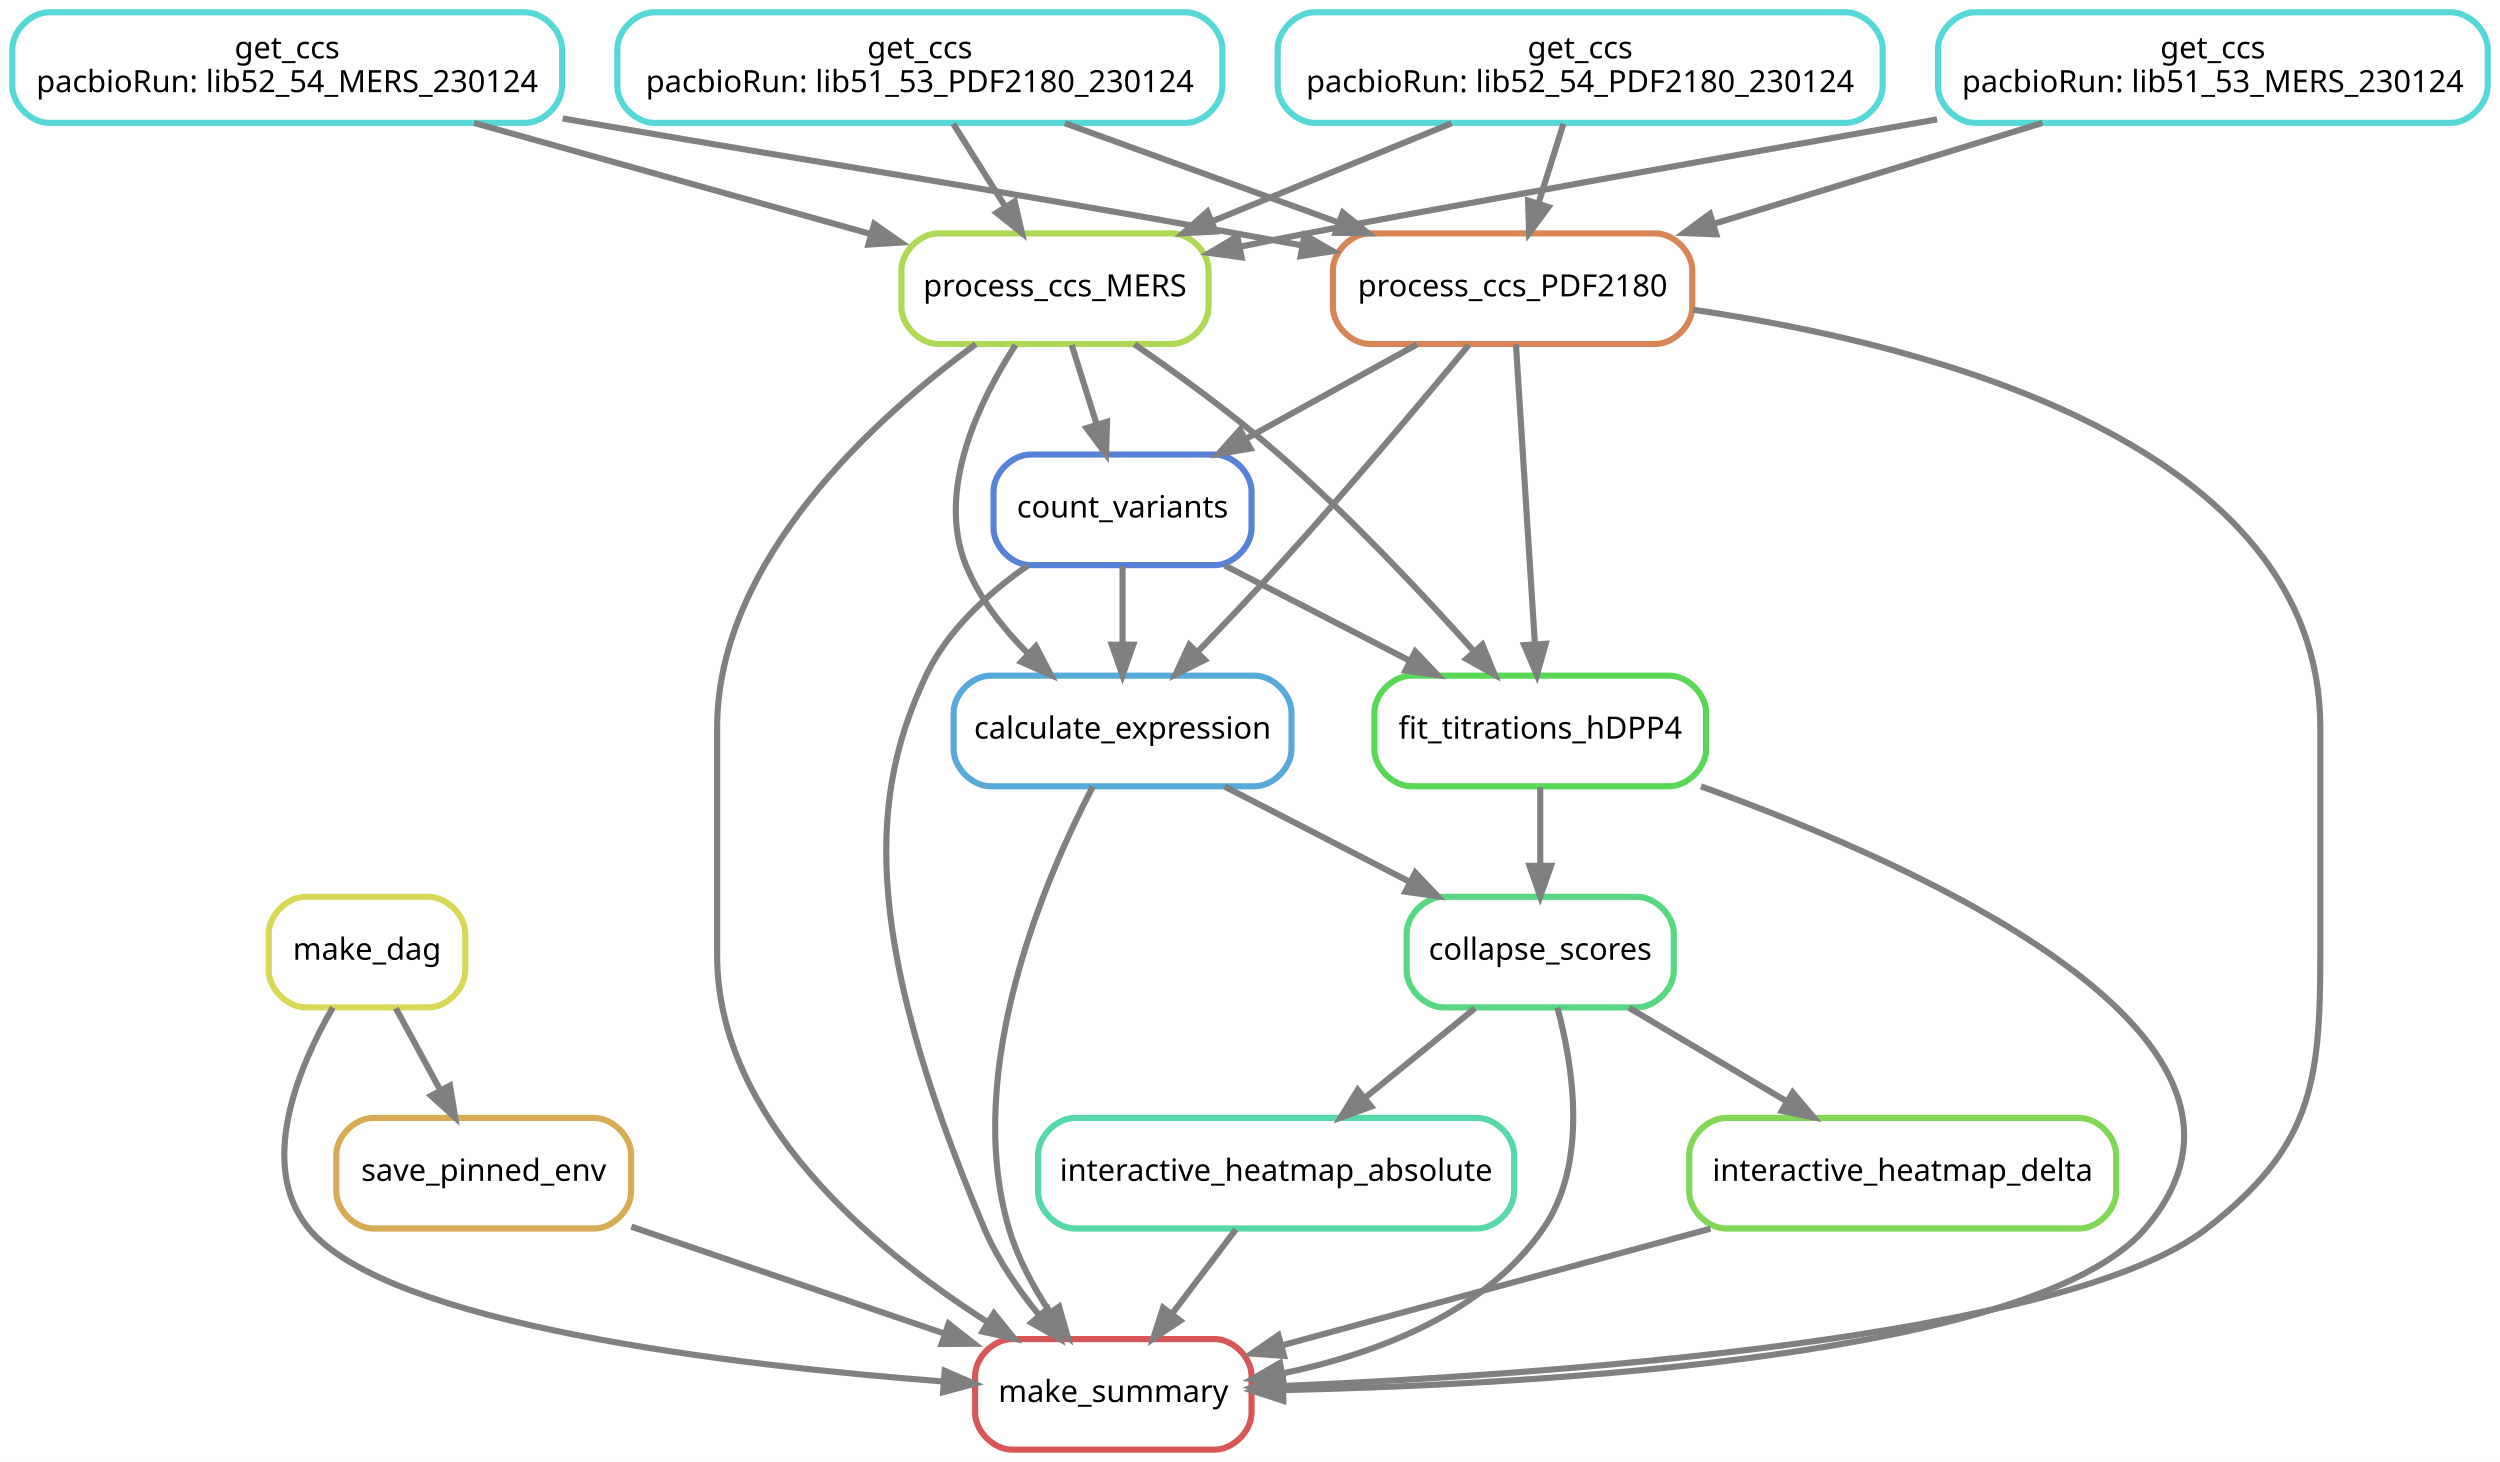
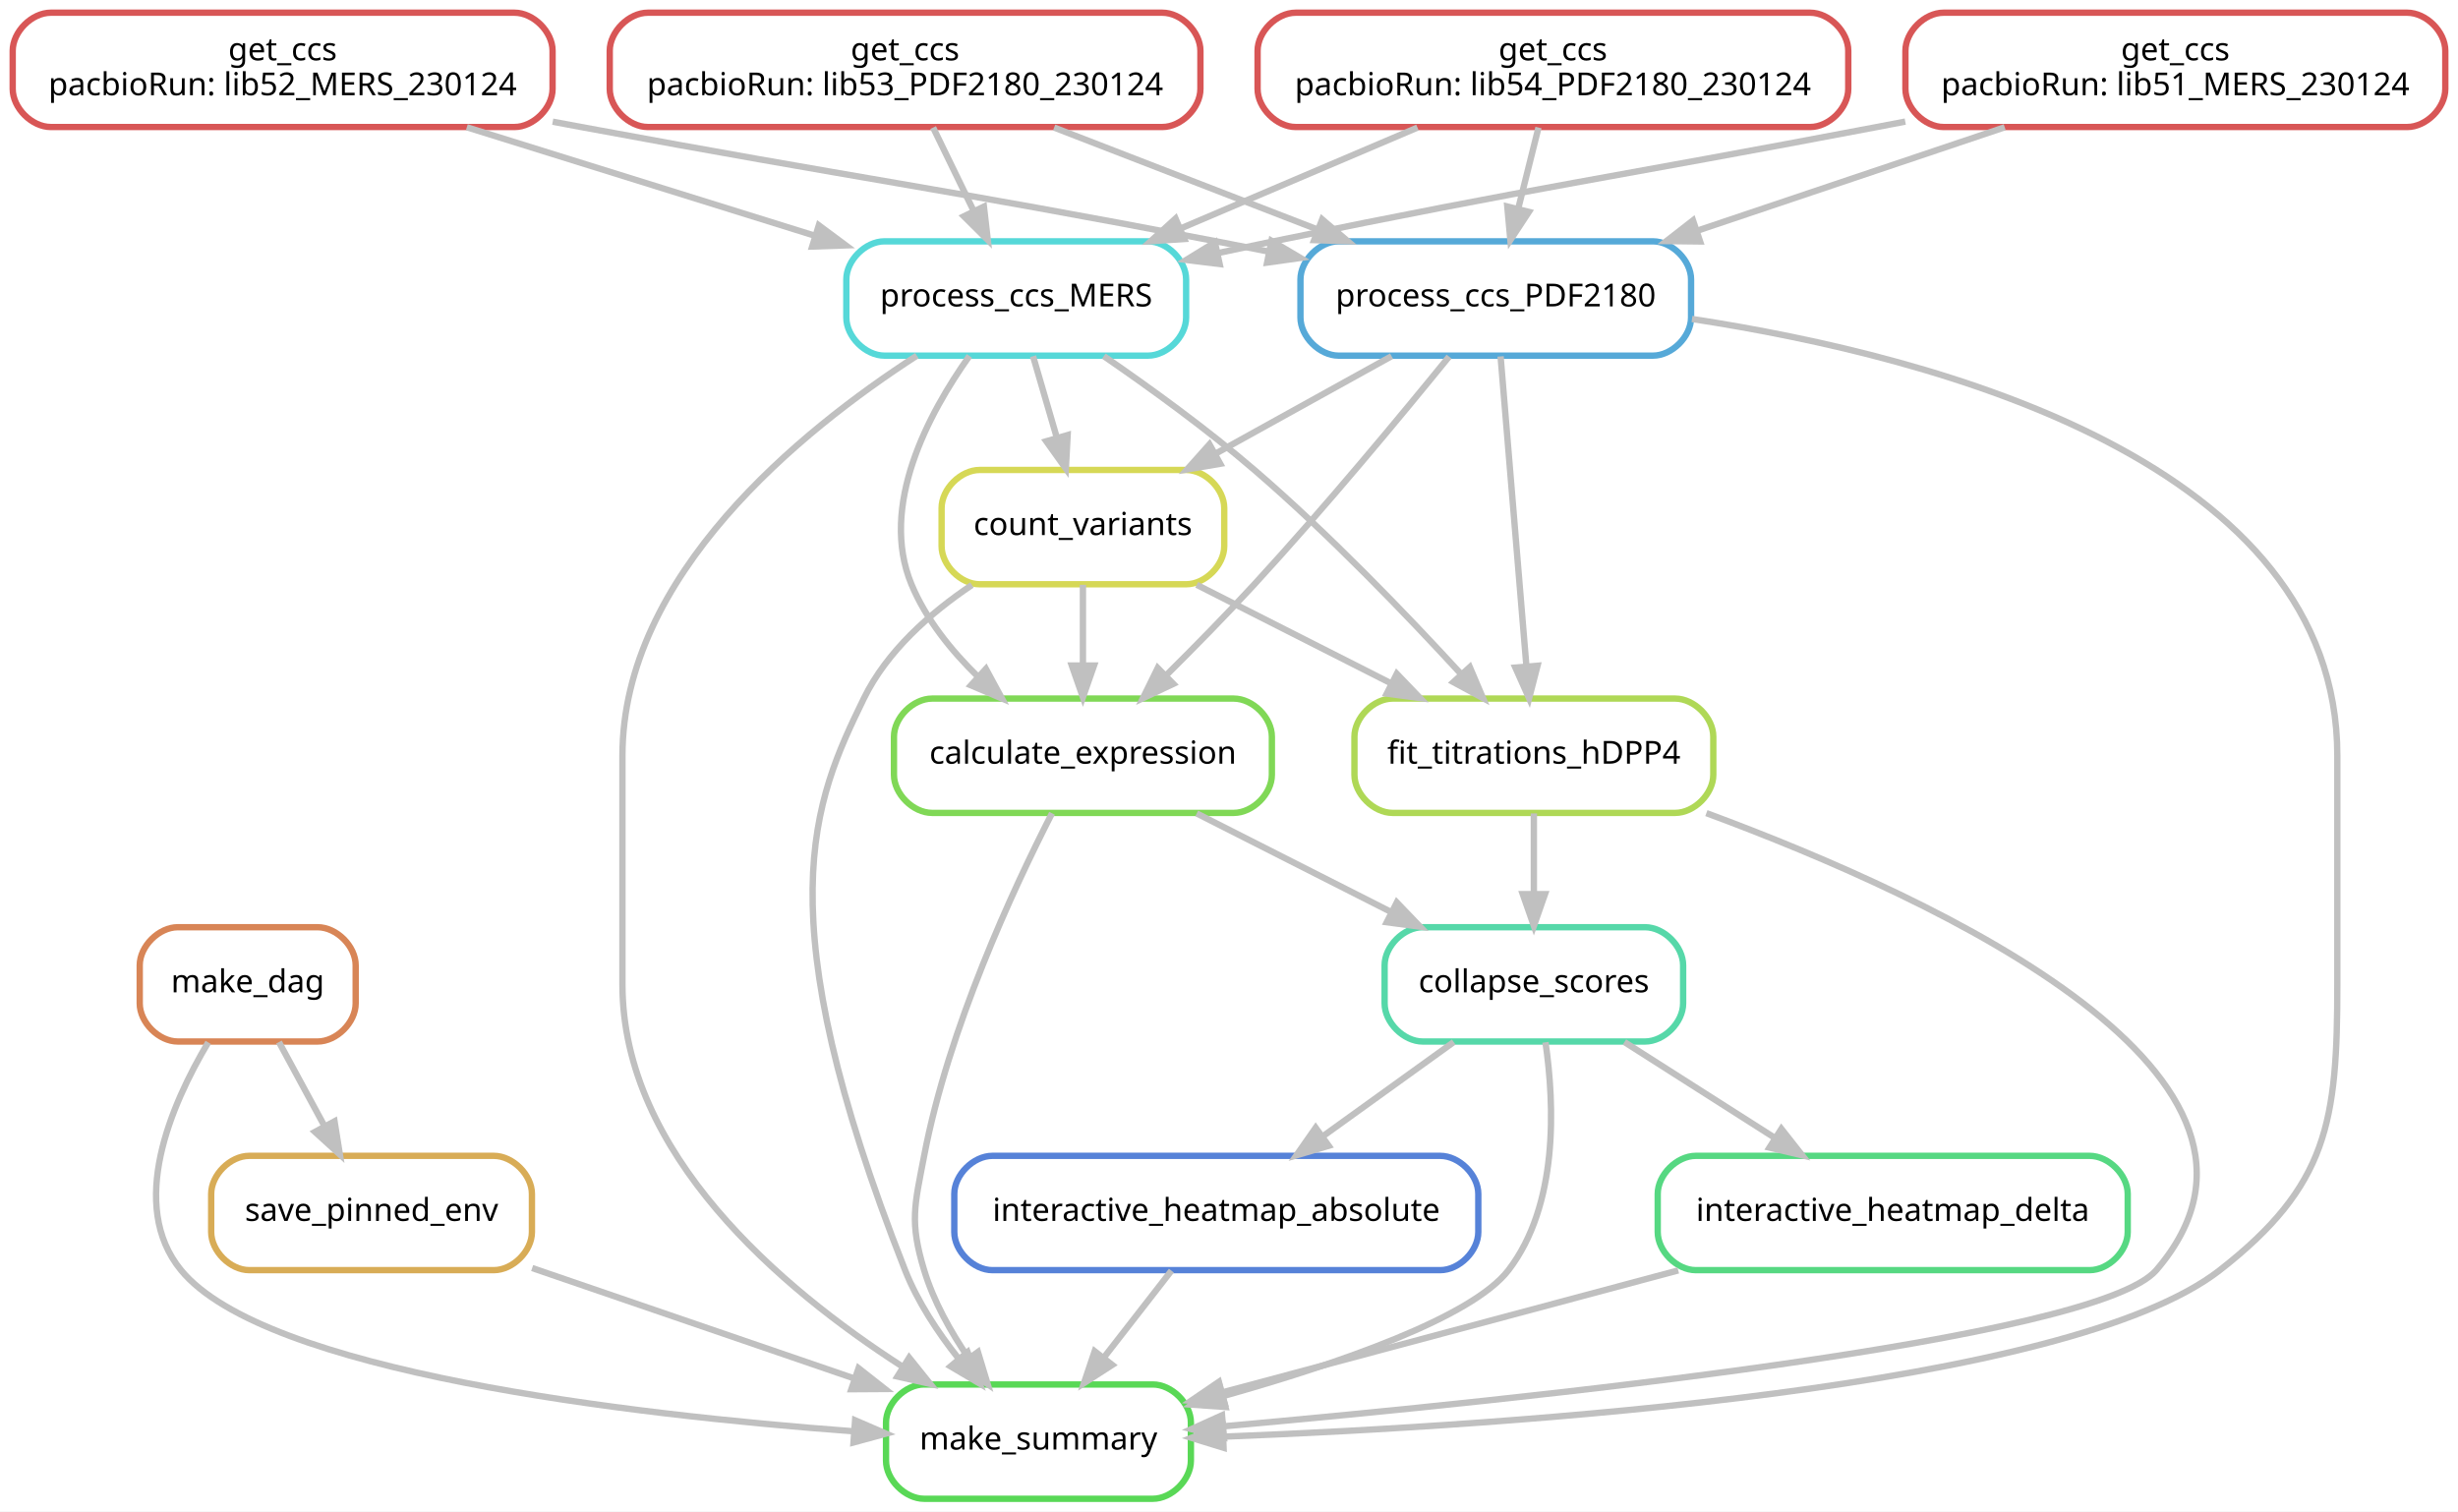
- <svg xmlns="http://www.w3.org/2000/svg" width="814pt" height="476pt" viewBox="0.00 0.00 814.00 476.00">
+ <svg xmlns="http://www.w3.org/2000/svg" width="774pt" height="476pt" viewBox="0.00 0.00 774.00 476.00">
  <g id="graph0" class="graph" transform="scale(1 1) rotate(0) translate(4 472)">
-     <polygon fill="white" stroke="transparent" points="-4,4 -4,-472 810,-472 810,4 -4,4" />
+     <polygon fill="#ffffff" stroke="transparent" points="-4,4 -4,-472 770,-472 770,4 -4,4" />
    <g id="node1" class="node">
-       <path fill="none" stroke="#d85656" stroke-width="2" d="M391.5,-36C391.5,-36 325.5,-36 325.5,-36 319.5,-36 313.5,-30 313.5,-24 313.5,-24 313.5,-12 313.5,-12 313.5,-6 319.5,0 325.5,0 325.5,0 391.5,0 391.5,0 397.5,0 403.5,-6 403.5,-12 403.5,-12 403.5,-24 403.5,-24 403.5,-30 397.5,-36 391.5,-36" />
-       <text text-anchor="middle" x="358.5" y="-15.5" font-family="sans" font-size="10.00">make_summary</text>
+       <path fill="none" stroke="#59d856" stroke-width="2" d="M359,-36C359,-36 287,-36 287,-36 281,-36 275,-30 275,-24 275,-24 275,-12 275,-12 275,-6 281,0 287,0 287,0 359,0 359,0 365,0 371,-6 371,-12 371,-12 371,-24 371,-24 371,-30 365,-36 359,-36" />
+       <text text-anchor="middle" x="323" y="-15.5" font-family="sans" font-size="10.00" fill="#000000">make_summary</text>
    </g>
    <g id="node2" class="node">
-       <path fill="none" stroke="#d6d856" stroke-width="2" d="M135.5,-180C135.5,-180 95.5,-180 95.5,-180 89.5,-180 83.5,-174 83.5,-168 83.5,-168 83.5,-156 83.5,-156 83.5,-150 89.5,-144 95.5,-144 95.5,-144 135.5,-144 135.5,-144 141.5,-144 147.5,-150 147.5,-156 147.5,-156 147.5,-168 147.5,-168 147.5,-174 141.5,-180 135.5,-180" />
-       <text text-anchor="middle" x="115.5" y="-159.5" font-family="sans" font-size="10.00">make_dag</text>
+       <path fill="none" stroke="#d88556" stroke-width="2" d="M96,-180C96,-180 52,-180 52,-180 46,-180 40,-174 40,-168 40,-168 40,-156 40,-156 40,-150 46,-144 52,-144 52,-144 96,-144 96,-144 102,-144 108,-150 108,-156 108,-156 108,-168 108,-168 108,-174 102,-180 96,-180" />
+       <text text-anchor="middle" x="74" y="-159.5" font-family="sans" font-size="10.00" fill="#000000">make_dag</text>
    </g>
    <g id="edge1" class="edge">
-       <path fill="none" stroke="grey" stroke-width="2" d="M104.35,-143.96C93.13,-124.45 79.69,-92.55 96.5,-72 122.07,-40.74 234,-27.49 303.02,-22.2" />
-       <polygon fill="grey" stroke="grey" stroke-width="2" points="303.58,-25.67 313.3,-21.45 303.07,-18.69 303.58,-25.67" />
+       <path fill="none" stroke="#c0c0c0" stroke-width="2" d="M61.563,-143.729C49.791,-123.943 36.216,-92.473 53,-72 79.25,-39.98 193.607,-26.568 264.81,-21.243" />
+       <polygon fill="#c0c0c0" stroke="#c0c0c0" stroke-width="2" points="265.262,-24.72 274.987,-20.515 264.762,-17.737 265.262,-24.72" />
    </g>
    <g id="node3" class="node">
-       <path fill="none" stroke="#d8ac56" stroke-width="2" d="M189.5,-108C189.5,-108 117.5,-108 117.5,-108 111.5,-108 105.5,-102 105.5,-96 105.5,-96 105.5,-84 105.5,-84 105.5,-78 111.5,-72 117.5,-72 117.5,-72 189.5,-72 189.5,-72 195.5,-72 201.5,-78 201.5,-84 201.5,-84 201.5,-96 201.5,-96 201.5,-102 195.5,-108 189.5,-108" />
-       <text text-anchor="middle" x="153.5" y="-87.5" font-family="sans" font-size="10.00">save_pinned_env</text>
+       <path fill="none" stroke="#d8ac56" stroke-width="2" d="M151.5,-108C151.5,-108 74.5,-108 74.5,-108 68.5,-108 62.5,-102 62.5,-96 62.5,-96 62.5,-84 62.5,-84 62.5,-78 68.5,-72 74.5,-72 74.5,-72 151.5,-72 151.5,-72 157.5,-72 163.5,-78 163.5,-84 163.5,-84 163.5,-96 163.5,-96 163.5,-102 157.5,-108 151.5,-108" />
+       <text text-anchor="middle" x="113" y="-87.5" font-family="sans" font-size="10.00" fill="#000000">save_pinned_env</text>
    </g>
    <g id="edge11" class="edge">
-       <path fill="none" stroke="grey" stroke-width="2" d="M124.89,-143.7C129.26,-135.64 134.56,-125.89 139.4,-116.98" />
-       <polygon fill="grey" stroke="grey" stroke-width="2" points="142.52,-118.56 144.21,-108.1 136.37,-115.22 142.52,-118.56" />
+       <path fill="none" stroke="#c0c0c0" stroke-width="2" d="M83.841,-143.831C88.196,-135.792 93.41,-126.167 98.217,-117.292" />
+       <polygon fill="#c0c0c0" stroke="#c0c0c0" stroke-width="2" points="101.341,-118.873 103.026,-108.413 95.186,-115.539 101.341,-118.873" />
    </g>
    <g id="edge2" class="edge">
-       <path fill="none" stroke="grey" stroke-width="2" d="M201.56,-72.59C232.13,-62.15 271.79,-48.61 303.6,-37.75" />
-       <polygon fill="grey" stroke="grey" stroke-width="2" points="304.87,-41.01 313.2,-34.47 302.6,-34.39 304.87,-41.01" />
+       <path fill="none" stroke="#c0c0c0" stroke-width="2" d="M163.567,-72.663C194.144,-62.179 233.232,-48.778 265.052,-37.868" />
+       <polygon fill="#c0c0c0" stroke="#c0c0c0" stroke-width="2" points="266.352,-41.122 274.677,-34.568 264.082,-34.501 266.352,-41.122" />
    </g>
    <g id="node4" class="node">
-       <path fill="none" stroke="#afd856" stroke-width="2" d="M377.5,-396C377.5,-396 301.5,-396 301.5,-396 295.5,-396 289.5,-390 289.5,-384 289.5,-384 289.5,-372 289.5,-372 289.5,-366 295.5,-360 301.5,-360 301.5,-360 377.5,-360 377.5,-360 383.5,-360 389.5,-366 389.5,-372 389.5,-372 389.5,-384 389.5,-384 389.5,-390 383.5,-396 377.5,-396" />
-       <text text-anchor="middle" x="339.5" y="-375.5" font-family="sans" font-size="10.00">process_ccs_MERS</text>
+       <path fill="none" stroke="#56d8d8" stroke-width="2" d="M357.5,-396C357.5,-396 274.5,-396 274.5,-396 268.5,-396 262.5,-390 262.5,-384 262.5,-384 262.5,-372 262.5,-372 262.5,-366 268.5,-360 274.5,-360 274.5,-360 357.5,-360 357.5,-360 363.5,-360 369.5,-366 369.5,-372 369.5,-372 369.5,-384 369.5,-384 369.5,-390 363.5,-396 357.5,-396" />
+       <text text-anchor="middle" x="316" y="-375.5" font-family="sans" font-size="10.00" fill="#000000">process_ccs_MERS</text>
    </g>
    <g id="edge3" class="edge">
-       <path fill="none" stroke="grey" stroke-width="2" d="M313.71,-359.94C281.2,-336.16 229.5,-289.73 229.5,-235 229.5,-235 229.5,-235 229.5,-161 229.5,-107.81 279.7,-65.72 317.47,-41.58" />
-       <polygon fill="grey" stroke="grey" stroke-width="2" points="319.62,-44.37 326.28,-36.13 315.94,-38.42 319.62,-44.37" />
+       <path fill="none" stroke="#c0c0c0" stroke-width="2" d="M284.71,-359.991C247.976,-336.243 192,-290.745 192,-234 192,-234 192,-234 192,-162 192,-108.653 241.803,-66.346 279.994,-41.747" />
+       <polygon fill="#c0c0c0" stroke="#c0c0c0" stroke-width="2" points="282.292,-44.438 288.923,-36.175 278.587,-38.499 282.292,-44.438" />
    </g>
    <g id="node10" class="node">
-       <path fill="none" stroke="#5682d8" stroke-width="2" d="M391.5,-324C391.5,-324 331.5,-324 331.5,-324 325.5,-324 319.5,-318 319.5,-312 319.5,-312 319.5,-300 319.5,-300 319.5,-294 325.5,-288 331.5,-288 331.5,-288 391.5,-288 391.5,-288 397.5,-288 403.5,-294 403.5,-300 403.5,-300 403.5,-312 403.5,-312 403.5,-318 397.5,-324 391.5,-324" />
-       <text text-anchor="middle" x="361.5" y="-303.5" font-family="sans" font-size="10.00">count_variants</text>
+       <path fill="none" stroke="#d6d856" stroke-width="2" d="M369.5,-324C369.5,-324 304.5,-324 304.5,-324 298.5,-324 292.5,-318 292.5,-312 292.5,-312 292.5,-300 292.5,-300 292.5,-294 298.5,-288 304.5,-288 304.5,-288 369.5,-288 369.5,-288 375.5,-288 381.5,-294 381.5,-300 381.5,-300 381.5,-312 381.5,-312 381.5,-318 375.5,-324 369.5,-324" />
+       <text text-anchor="middle" x="337" y="-303.5" font-family="sans" font-size="10.00" fill="#000000">count_variants</text>
    </g>
    <g id="edge20" class="edge">
-       <path fill="none" stroke="grey" stroke-width="2" d="M344.94,-359.7C347.39,-351.9 350.34,-342.51 353.07,-333.83" />
-       <polygon fill="grey" stroke="grey" stroke-width="2" points="356.46,-334.69 356.12,-324.1 349.79,-332.59 356.46,-334.69" />
+       <path fill="none" stroke="#c0c0c0" stroke-width="2" d="M321.299,-359.831C323.57,-352.046 326.275,-342.773 328.794,-334.135" />
+       <polygon fill="#c0c0c0" stroke="#c0c0c0" stroke-width="2" points="332.189,-334.993 331.63,-324.413 325.469,-333.033 332.189,-334.993" />
    </g>
    <g id="node11" class="node">
-       <path fill="none" stroke="#59d856" stroke-width="2" d="M539.5,-252C539.5,-252 455.5,-252 455.5,-252 449.5,-252 443.5,-246 443.5,-240 443.5,-240 443.5,-228 443.5,-228 443.5,-222 449.5,-216 455.5,-216 455.5,-216 539.5,-216 539.5,-216 545.5,-216 551.5,-222 551.5,-228 551.5,-228 551.5,-240 551.5,-240 551.5,-246 545.5,-252 539.5,-252" />
-       <text text-anchor="middle" x="497.5" y="-231.5" font-family="sans" font-size="10.00">fit_titrations_hDPP4</text>
+       <path fill="none" stroke="#afd856" stroke-width="2" d="M523.5,-252C523.5,-252 434.5,-252 434.5,-252 428.5,-252 422.5,-246 422.5,-240 422.5,-240 422.5,-228 422.5,-228 422.5,-222 428.5,-216 434.5,-216 434.5,-216 523.5,-216 523.5,-216 529.5,-216 535.5,-222 535.5,-228 535.5,-228 535.5,-240 535.5,-240 535.5,-246 529.5,-252 523.5,-252" />
+       <text text-anchor="middle" x="479" y="-231.5" font-family="sans" font-size="10.00" fill="#000000">fit_titrations_hDPP4</text>
    </g>
    <g id="edge22" class="edge">
-       <path fill="none" stroke="grey" stroke-width="2" d="M365.36,-359.92C379.72,-350.03 397.64,-336.99 412.5,-324 435.48,-303.91 459.29,-278.53 475.84,-260.02" />
-       <polygon fill="grey" stroke="grey" stroke-width="2" points="478.67,-262.09 482.68,-252.29 473.43,-257.45 478.67,-262.09" />
+       <path fill="none" stroke="#c0c0c0" stroke-width="2" d="M343.581,-359.839C358.14,-349.837 376.038,-336.869 391,-324 414.485,-303.801 438.942,-278.377 456.095,-259.707" />
+       <polygon fill="#c0c0c0" stroke="#c0c0c0" stroke-width="2" points="458.829,-261.904 462.975,-252.155 453.654,-257.19 458.829,-261.904" />
    </g>
    <g id="node12" class="node">
-       <path fill="none" stroke="#56a9d8" stroke-width="2" d="M404.5,-252C404.5,-252 318.5,-252 318.5,-252 312.5,-252 306.5,-246 306.5,-240 306.5,-240 306.5,-228 306.5,-228 306.5,-222 312.5,-216 318.5,-216 318.5,-216 404.5,-216 404.5,-216 410.5,-216 416.5,-222 416.5,-228 416.5,-228 416.5,-240 416.5,-240 416.5,-246 410.5,-252 404.5,-252" />
-       <text text-anchor="middle" x="361.5" y="-231.5" font-family="sans" font-size="10.00">calculate_expression</text>
+       <path fill="none" stroke="#80d856" stroke-width="2" d="M384.5,-252C384.5,-252 289.5,-252 289.5,-252 283.5,-252 277.5,-246 277.5,-240 277.5,-240 277.5,-228 277.5,-228 277.5,-222 283.5,-216 289.5,-216 289.5,-216 384.5,-216 384.5,-216 390.5,-216 396.5,-222 396.5,-228 396.5,-228 396.5,-240 396.5,-240 396.5,-246 390.5,-252 384.5,-252" />
+       <text text-anchor="middle" x="337" y="-231.5" font-family="sans" font-size="10.00" fill="#000000">calculate_expression</text>
    </g>
    <g id="edge25" class="edge">
-       <path fill="none" stroke="grey" stroke-width="2" d="M326.66,-359.69C314.89,-341.57 300.66,-312.42 310.5,-288 314.85,-277.21 322.56,-267.39 330.69,-259.21" />
-       <polygon fill="grey" stroke="grey" stroke-width="2" points="333.29,-261.57 338.2,-252.18 328.5,-256.46 333.29,-261.57" />
+       <path fill="none" stroke="#c0c0c0" stroke-width="2" d="M301.26,-359.902C288.248,-341.607 272.81,-312.601 283,-288 287.552,-277.01 295.546,-267.091 304.01,-258.842" />
+       <polygon fill="#c0c0c0" stroke="#c0c0c0" stroke-width="2" points="306.45,-261.354 311.495,-252.037 301.741,-256.175 306.45,-261.354" />
    </g>
    <g id="node5" class="node">
-       <path fill="none" stroke="#56d8d8" stroke-width="2" d="M794,-468C794,-468 639,-468 639,-468 633,-468 627,-462 627,-456 627,-456 627,-444 627,-444 627,-438 633,-432 639,-432 639,-432 794,-432 794,-432 800,-432 806,-438 806,-444 806,-444 806,-456 806,-456 806,-462 800,-468 794,-468" />
-       <text text-anchor="middle" x="716.5" y="-453" font-family="sans" font-size="10.00">get_ccs</text>
-       <text text-anchor="middle" x="716.5" y="-442" font-family="sans" font-size="10.00">pacbioRun: lib51_53_MERS_230124</text>
+       <path fill="none" stroke="#d85656" stroke-width="2" d="M754,-468C754,-468 608,-468 608,-468 602,-468 596,-462 596,-456 596,-456 596,-444 596,-444 596,-438 602,-432 608,-432 608,-432 754,-432 754,-432 760,-432 766,-438 766,-444 766,-444 766,-456 766,-456 766,-462 760,-468 754,-468" />
+       <text text-anchor="middle" x="681" y="-453" font-family="sans" font-size="10.00" fill="#000000">get_ccs</text>
+       <text text-anchor="middle" x="681" y="-442" font-family="sans" font-size="10.00" fill="#000000">pacbioRun: lib51_MERS_230124</text>
    </g>
    <g id="edge12" class="edge">
-       <path fill="none" stroke="grey" stroke-width="2" d="M626.72,-433.14C554.83,-420.39 459.88,-403.42 421.5,-396 414.43,-394.63 407.04,-393.16 399.7,-391.67" />
-       <polygon fill="grey" stroke="grey" stroke-width="2" points="400.26,-388.21 389.76,-389.64 398.86,-395.07 400.26,-388.21" />
+       <path fill="none" stroke="#c0c0c0" stroke-width="2" d="M595.947,-433.706C592.928,-433.13 589.938,-432.56 587,-432 502.571,-415.918 481.183,-413.324 397,-396 391.305,-394.828 385.393,-393.578 379.473,-392.304" />
+       <polygon fill="#c0c0c0" stroke="#c0c0c0" stroke-width="2" points="380.056,-388.849 369.541,-390.147 378.57,-395.69 380.056,-388.849" />
    </g>
    <g id="node9" class="node">
-       <path fill="none" stroke="#d88556" stroke-width="2" d="M535,-396C535,-396 442,-396 442,-396 436,-396 430,-390 430,-384 430,-384 430,-372 430,-372 430,-366 436,-360 442,-360 442,-360 535,-360 535,-360 541,-360 547,-366 547,-372 547,-372 547,-384 547,-384 547,-390 541,-396 535,-396" />
-       <text text-anchor="middle" x="488.5" y="-375.5" font-family="sans" font-size="10.00">process_ccs_PDF2180</text>
+       <path fill="none" stroke="#56a9d8" stroke-width="2" d="M516.5,-396C516.5,-396 417.5,-396 417.5,-396 411.5,-396 405.5,-390 405.5,-384 405.5,-384 405.5,-372 405.5,-372 405.5,-366 411.5,-360 417.5,-360 417.5,-360 516.5,-360 516.5,-360 522.5,-360 528.5,-366 528.5,-372 528.5,-372 528.5,-384 528.5,-384 528.5,-390 522.5,-396 516.5,-396" />
+       <text text-anchor="middle" x="467" y="-375.5" font-family="sans" font-size="10.00" fill="#000000">process_ccs_PDF2180</text>
    </g>
    <g id="edge16" class="edge">
-       <path fill="none" stroke="grey" stroke-width="2" d="M661.02,-431.97C628.74,-422.06 587.89,-409.51 554.04,-399.12" />
-       <polygon fill="grey" stroke="grey" stroke-width="2" points="554.82,-395.7 544.23,-396.11 552.76,-402.39 554.82,-395.7" />
+       <path fill="none" stroke="#c0c0c0" stroke-width="2" d="M627.275,-431.924C597.893,-422.039 561.315,-409.732 530.524,-399.373" />
+       <polygon fill="#c0c0c0" stroke="#c0c0c0" stroke-width="2" points="531.341,-395.955 520.747,-396.083 529.109,-402.589 531.341,-395.955" />
    </g>
    <g id="node6" class="node">
-       <path fill="none" stroke="#56d8d8" stroke-width="2" d="M167,-468C167,-468 12,-468 12,-468 6,-468 0,-462 0,-456 0,-456 0,-444 0,-444 0,-438 6,-432 12,-432 12,-432 167,-432 167,-432 173,-432 179,-438 179,-444 179,-444 179,-456 179,-456 179,-462 173,-468 167,-468" />
-       <text text-anchor="middle" x="89.5" y="-453" font-family="sans" font-size="10.00">get_ccs</text>
-       <text text-anchor="middle" x="89.5" y="-442" font-family="sans" font-size="10.00">pacbioRun: lib52_54_MERS_230124</text>
+       <path fill="none" stroke="#d85656" stroke-width="2" d="M158,-468C158,-468 12,-468 12,-468 6,-468 0,-462 0,-456 0,-456 0,-444 0,-444 0,-438 6,-432 12,-432 12,-432 158,-432 158,-432 164,-432 170,-438 170,-444 170,-444 170,-456 170,-456 170,-462 164,-468 158,-468" />
+       <text text-anchor="middle" x="85" y="-453" font-family="sans" font-size="10.00" fill="#000000">get_ccs</text>
+       <text text-anchor="middle" x="85" y="-442" font-family="sans" font-size="10.00" fill="#000000">pacbioRun: lib52_MERS_230124</text>
    </g>
    <g id="edge13" class="edge">
-       <path fill="none" stroke="grey" stroke-width="2" d="M150.34,-431.97C189.64,-420.96 240.56,-406.7 279.67,-395.75" />
-       <polygon fill="grey" stroke="grey" stroke-width="2" points="280.66,-399.11 289.34,-393.04 278.77,-392.37 280.66,-399.11" />
+       <path fill="none" stroke="#c0c0c0" stroke-width="2" d="M142.993,-431.924C176.322,-421.536 218.228,-408.474 252.449,-397.808" />
+       <polygon fill="#c0c0c0" stroke="#c0c0c0" stroke-width="2" points="253.837,-401.042 262.343,-394.724 251.754,-394.359 253.837,-401.042" />
    </g>
    <g id="edge17" class="edge">
-       <path fill="none" stroke="grey" stroke-width="2" d="M179.22,-433.43C182.01,-432.94 184.78,-432.47 187.5,-432 281.26,-415.87 304.87,-412.83 398.5,-396 405.49,-394.74 412.79,-393.41 420.07,-392.06" />
-       <polygon fill="grey" stroke="grey" stroke-width="2" points="420.76,-395.49 429.95,-390.22 419.48,-388.61 420.76,-395.49" />
+       <path fill="none" stroke="#c0c0c0" stroke-width="2" d="M170.046,-433.671C173.068,-433.104 176.059,-432.546 179,-432 267.799,-415.507 290.307,-413.051 379,-396 384.36,-394.97 389.899,-393.885 395.468,-392.779" />
+       <polygon fill="#c0c0c0" stroke="#c0c0c0" stroke-width="2" points="396.374,-396.167 405.493,-390.774 395.001,-389.303 396.374,-396.167" />
    </g>
    <g id="node7" class="node">
-       <path fill="none" stroke="#56d8d8" stroke-width="2" d="M382,-468C382,-468 209,-468 209,-468 203,-468 197,-462 197,-456 197,-456 197,-444 197,-444 197,-438 203,-432 209,-432 209,-432 382,-432 382,-432 388,-432 394,-438 394,-444 394,-444 394,-456 394,-456 394,-462 388,-468 382,-468" />
-       <text text-anchor="middle" x="295.5" y="-453" font-family="sans" font-size="10.00">get_ccs</text>
-       <text text-anchor="middle" x="295.5" y="-442" font-family="sans" font-size="10.00">pacbioRun: lib51_53_PDF2180_230124</text>
+       <path fill="none" stroke="#d85656" stroke-width="2" d="M362,-468C362,-468 200,-468 200,-468 194,-468 188,-462 188,-456 188,-456 188,-444 188,-444 188,-438 194,-432 200,-432 200,-432 362,-432 362,-432 368,-432 374,-438 374,-444 374,-444 374,-456 374,-456 374,-462 368,-468 362,-468" />
+       <text text-anchor="middle" x="281" y="-453" font-family="sans" font-size="10.00" fill="#000000">get_ccs</text>
+       <text text-anchor="middle" x="281" y="-442" font-family="sans" font-size="10.00" fill="#000000">pacbioRun: lib53_PDF2180_230124</text>
    </g>
    <g id="edge14" class="edge">
-       <path fill="none" stroke="grey" stroke-width="2" d="M306.38,-431.7C311.49,-423.56 317.7,-413.69 323.34,-404.7" />
-       <polygon fill="grey" stroke="grey" stroke-width="2" points="326.39,-406.43 328.75,-396.1 320.46,-402.71 326.39,-406.43" />
+       <path fill="none" stroke="#c0c0c0" stroke-width="2" d="M289.832,-431.831C293.699,-423.877 298.321,-414.369 302.597,-405.572" />
+       <polygon fill="#c0c0c0" stroke="#c0c0c0" stroke-width="2" points="305.825,-406.937 307.049,-396.413 299.529,-403.877 305.825,-406.937" />
    </g>
    <g id="edge18" class="edge">
-       <path fill="none" stroke="grey" stroke-width="2" d="M342.71,-431.88C369.57,-422.14 403.38,-409.87 431.68,-399.61" />
-       <polygon fill="grey" stroke="grey" stroke-width="2" points="433.23,-402.77 441.44,-396.07 430.85,-396.19 433.23,-402.77" />
+       <path fill="none" stroke="#c0c0c0" stroke-width="2" d="M327.936,-431.831C353.144,-422.073 384.393,-409.977 410.879,-399.724" />
+       <polygon fill="#c0c0c0" stroke="#c0c0c0" stroke-width="2" points="412.34,-402.912 420.402,-396.038 409.813,-396.384 412.34,-402.912" />
    </g>
    <g id="node8" class="node">
-       <path fill="none" stroke="#56d8d8" stroke-width="2" d="M597,-468C597,-468 424,-468 424,-468 418,-468 412,-462 412,-456 412,-456 412,-444 412,-444 412,-438 418,-432 424,-432 424,-432 597,-432 597,-432 603,-432 609,-438 609,-444 609,-444 609,-456 609,-456 609,-462 603,-468 597,-468" />
-       <text text-anchor="middle" x="510.5" y="-453" font-family="sans" font-size="10.00">get_ccs</text>
-       <text text-anchor="middle" x="510.5" y="-442" font-family="sans" font-size="10.00">pacbioRun: lib52_54_PDF2180_230124</text>
+       <path fill="none" stroke="#d85656" stroke-width="2" d="M566,-468C566,-468 404,-468 404,-468 398,-468 392,-462 392,-456 392,-456 392,-444 392,-444 392,-438 398,-432 404,-432 404,-432 566,-432 566,-432 572,-432 578,-438 578,-444 578,-444 578,-456 578,-456 578,-462 572,-468 566,-468" />
+       <text text-anchor="middle" x="485" y="-453" font-family="sans" font-size="10.00" fill="#000000">get_ccs</text>
+       <text text-anchor="middle" x="485" y="-442" font-family="sans" font-size="10.00" fill="#000000">pacbioRun: lib54_PDF2180_230124</text>
    </g>
    <g id="edge15" class="edge">
-       <path fill="none" stroke="grey" stroke-width="2" d="M468.67,-431.88C445.08,-422.22 415.44,-410.09 390.5,-399.88" />
-       <polygon fill="grey" stroke="grey" stroke-width="2" points="391.78,-396.62 381.2,-396.07 389.12,-403.1 391.78,-396.62" />
+       <path fill="none" stroke="#c0c0c0" stroke-width="2" d="M442.354,-431.831C419.651,-422.159 391.555,-410.189 367.626,-399.994" />
+       <polygon fill="#c0c0c0" stroke="#c0c0c0" stroke-width="2" points="368.911,-396.738 358.339,-396.038 366.167,-403.178 368.911,-396.738" />
    </g>
    <g id="edge19" class="edge">
-       <path fill="none" stroke="grey" stroke-width="2" d="M505.06,-431.7C502.61,-423.9 499.66,-414.51 496.93,-405.83" />
-       <polygon fill="grey" stroke="grey" stroke-width="2" points="500.21,-404.59 493.88,-396.1 493.54,-406.69 500.21,-404.59" />
+       <path fill="none" stroke="#c0c0c0" stroke-width="2" d="M480.458,-431.831C478.512,-424.046 476.193,-414.773 474.034,-406.135" />
+       <polygon fill="#c0c0c0" stroke="#c0c0c0" stroke-width="2" points="477.424,-405.266 471.603,-396.413 470.633,-406.964 477.424,-405.266" />
    </g>
    <g id="edge4" class="edge">
-       <path fill="none" stroke="grey" stroke-width="2" d="M547.19,-371.16C624.71,-359.84 751.5,-327.23 751.5,-235 751.5,-235 751.5,-235 751.5,-161 751.5,-118.16 748.28,-98.34 714.5,-72 668.7,-36.29 501.71,-24.49 413.67,-20.71" />
-       <polygon fill="grey" stroke="grey" stroke-width="2" points="413.73,-17.21 403.6,-20.3 413.45,-24.21 413.73,-17.21" />
+       <path fill="none" stroke="#c0c0c0" stroke-width="2" d="M528.796,-371.549C607.102,-359.564 732,-326.024 732,-234 732,-234 732,-234 732,-162 732,-118.752 729.101,-98.6 695,-72 647.262,-34.763 473.308,-23.137 381.174,-19.558" />
+       <polygon fill="#c0c0c0" stroke="#c0c0c0" stroke-width="2" points="381.29,-16.06 371.168,-19.188 381.032,-23.055 381.29,-16.06" />
    </g>
    <g id="edge21" class="edge">
-       <path fill="none" stroke="grey" stroke-width="2" d="M457.43,-359.88C440.67,-350.64 419.79,-339.13 401.8,-329.21" />
-       <polygon fill="grey" stroke="grey" stroke-width="2" points="403.13,-325.95 392.69,-324.19 399.76,-332.08 403.13,-325.95" />
+       <path fill="none" stroke="#c0c0c0" stroke-width="2" d="M434.195,-359.831C417.414,-350.537 396.801,-339.121 378.884,-329.197" />
+       <polygon fill="#c0c0c0" stroke="#c0c0c0" stroke-width="2" points="380.238,-325.946 369.794,-324.163 376.846,-332.07 380.238,-325.946" />
    </g>
    <g id="edge23" class="edge">
-       <path fill="none" stroke="grey" stroke-width="2" d="M489.59,-359.87C491.12,-335.67 493.94,-291.21 495.76,-262.39" />
-       <polygon fill="grey" stroke="grey" stroke-width="2" points="499.27,-262.39 496.41,-252.19 492.28,-261.95 499.27,-262.39" />
+       <path fill="none" stroke="#c0c0c0" stroke-width="2" d="M468.52,-359.762C470.567,-335.201 474.229,-291.247 476.637,-262.354" />
+       <polygon fill="#c0c0c0" stroke="#c0c0c0" stroke-width="2" points="480.15,-262.346 477.493,-252.09 473.174,-261.764 480.15,-262.346" />
    </g>
    <g id="edge26" class="edge">
-       <path fill="none" stroke="grey" stroke-width="2" d="M474.23,-359.68C459.17,-341.55 434.61,-312.39 412.5,-288 404.01,-278.63 394.46,-268.59 385.94,-259.78" />
-       <polygon fill="grey" stroke="grey" stroke-width="2" points="388.25,-257.14 378.77,-252.42 383.23,-262.03 388.25,-257.14" />
+       <path fill="none" stroke="#c0c0c0" stroke-width="2" d="M452.295,-359.686C437.295,-341.224 413.144,-312.09 391,-288 382.168,-278.392 372.144,-268.188 363.15,-259.268" />
+       <polygon fill="#c0c0c0" stroke="#c0c0c0" stroke-width="2" points="365.469,-256.639 355.887,-252.118 360.558,-261.628 365.469,-256.639" />
    </g>
    <g id="edge5" class="edge">
-       <path fill="none" stroke="grey" stroke-width="2" d="M330.73,-287.91C317.96,-279.02 304.5,-266.88 297.5,-252 280.32,-215.47 274.62,-170.88 316.5,-72 320.8,-61.84 327.61,-52 334.49,-43.61" />
-       <polygon fill="grey" stroke="grey" stroke-width="2" points="337.14,-45.9 341.04,-36.05 331.85,-41.32 337.14,-45.9" />
+       <path fill="none" stroke="#c0c0c0" stroke-width="2" d="M302.058,-287.777C288.849,-278.908 275.262,-266.906 268,-252 252.235,-219.644 236.457,-184.982 281,-72 284.921,-62.056 291.275,-52.429 297.868,-44.126" />
+       <polygon fill="#c0c0c0" stroke="#c0c0c0" stroke-width="2" points="300.694,-46.205 304.46,-36.302 295.34,-41.695 300.694,-46.205" />
    </g>
    <g id="edge24" class="edge">
-       <path fill="none" stroke="grey" stroke-width="2" d="M394.77,-287.88C412.96,-278.51 435.69,-266.81 455.14,-256.8" />
-       <polygon fill="grey" stroke="grey" stroke-width="2" points="456.81,-259.88 464.1,-252.19 453.61,-253.65 456.81,-259.88" />
+       <path fill="none" stroke="#c0c0c0" stroke-width="2" d="M372.833,-287.831C391.416,-278.409 414.299,-266.806 434.057,-256.788" />
+       <polygon fill="#c0c0c0" stroke="#c0c0c0" stroke-width="2" points="435.843,-259.807 443.179,-252.163 432.677,-253.564 435.843,-259.807" />
    </g>
    <g id="edge27" class="edge">
-       <path fill="none" stroke="grey" stroke-width="2" d="M361.5,-287.7C361.5,-279.98 361.5,-270.71 361.5,-262.11" />
-       <polygon fill="grey" stroke="grey" stroke-width="2" points="365,-262.1 361.5,-252.1 358,-262.1 365,-262.1" />
+       <path fill="none" stroke="#c0c0c0" stroke-width="2" d="M337,-287.831C337,-280.131 337,-270.974 337,-262.417" />
+       <polygon fill="#c0c0c0" stroke="#c0c0c0" stroke-width="2" points="340.5,-262.413 337,-252.413 333.5,-262.413 340.5,-262.413" />
    </g>
    <g id="edge6" class="edge">
-       <path fill="none" stroke="grey" stroke-width="2" d="M549.84,-215.96C624.45,-189.01 746.87,-133.28 694.5,-72 659.06,-30.53 499.79,-21.31 413.87,-19.39" />
-       <polygon fill="grey" stroke="grey" stroke-width="2" points="413.84,-15.89 403.77,-19.19 413.7,-22.89 413.84,-15.89" />
+       <path fill="none" stroke="#c0c0c0" stroke-width="2" d="M533.321,-215.932C607.844,-188.356 726.97,-132.55 675,-72 656.133,-50.018 476.223,-31.279 381.186,-22.817" />
+       <polygon fill="#c0c0c0" stroke="#c0c0c0" stroke-width="2" points="381.416,-19.324 371.148,-21.933 380.802,-26.297 381.416,-19.324" />
    </g>
    <g id="node13" class="node">
-       <path fill="none" stroke="#56d882" stroke-width="2" d="M529,-180C529,-180 466,-180 466,-180 460,-180 454,-174 454,-168 454,-168 454,-156 454,-156 454,-150 460,-144 466,-144 466,-144 529,-144 529,-144 535,-144 541,-150 541,-156 541,-156 541,-168 541,-168 541,-174 535,-180 529,-180" />
-       <text text-anchor="middle" x="497.5" y="-159.5" font-family="sans" font-size="10.00">collapse_scores</text>
+       <path fill="none" stroke="#56d8a9" stroke-width="2" d="M514,-180C514,-180 444,-180 444,-180 438,-180 432,-174 432,-168 432,-168 432,-156 432,-156 432,-150 438,-144 444,-144 444,-144 514,-144 514,-144 520,-144 526,-150 526,-156 526,-156 526,-168 526,-168 526,-174 520,-180 514,-180" />
+       <text text-anchor="middle" x="479" y="-159.5" font-family="sans" font-size="10.00" fill="#000000">collapse_scores</text>
    </g>
    <g id="edge28" class="edge">
-       <path fill="none" stroke="grey" stroke-width="2" d="M497.5,-215.7C497.5,-207.98 497.5,-198.71 497.5,-190.11" />
-       <polygon fill="grey" stroke="grey" stroke-width="2" points="501,-190.1 497.5,-180.1 494,-190.1 501,-190.1" />
+       <path fill="none" stroke="#c0c0c0" stroke-width="2" d="M479,-215.831C479,-208.131 479,-198.974 479,-190.417" />
+       <polygon fill="#c0c0c0" stroke="#c0c0c0" stroke-width="2" points="482.5,-190.413 479,-180.413 475.5,-190.413 482.5,-190.413" />
    </g>
    <g id="edge7" class="edge">
-       <path fill="none" stroke="grey" stroke-width="2" d="M351.84,-215.91C336.4,-186.32 309.33,-123.74 324.5,-72 327.3,-62.45 332.41,-52.98 337.83,-44.76" />
-       <polygon fill="grey" stroke="grey" stroke-width="2" points="340.85,-46.56 343.75,-36.37 335.12,-42.52 340.85,-46.56" />
+       <path fill="none" stroke="#c0c0c0" stroke-width="2" d="M327.263,-215.879C315.024,-191.976 294.689,-148.221 287,-108 283.996,-92.285 282.363,-87.314 287,-72 289.956,-62.236 295.325,-52.623 301.03,-44.276" />
+       <polygon fill="#c0c0c0" stroke="#c0c0c0" stroke-width="2" points="303.941,-46.224 307.01,-36.083 298.287,-42.097 303.941,-46.224" />
    </g>
    <g id="edge29" class="edge">
-       <path fill="none" stroke="grey" stroke-width="2" d="M394.77,-215.88C412.96,-206.51 435.69,-194.81 455.14,-184.8" />
-       <polygon fill="grey" stroke="grey" stroke-width="2" points="456.81,-187.88 464.1,-180.19 453.61,-181.65 456.81,-187.88" />
+       <path fill="none" stroke="#c0c0c0" stroke-width="2" d="M372.833,-215.831C391.416,-206.409 414.299,-194.806 434.057,-184.788" />
+       <polygon fill="#c0c0c0" stroke="#c0c0c0" stroke-width="2" points="435.843,-187.807 443.179,-180.163 432.677,-181.564 435.843,-187.807" />
    </g>
    <g id="edge8" class="edge">
-       <path fill="none" stroke="grey" stroke-width="2" d="M503.1,-143.91C508.27,-124.64 513.17,-93.23 498.5,-72 479.46,-44.43 444.09,-31.19 413.66,-24.83" />
-       <polygon fill="grey" stroke="grey" stroke-width="2" points="414.04,-21.34 403.57,-22.93 412.75,-28.22 414.04,-21.34" />
+       <path fill="none" stroke="#c0c0c0" stroke-width="2" d="M482.661,-143.75C485.53,-123.983 486.763,-92.53 471,-72 459.543,-57.078 417.662,-42.6 381.363,-32.398" />
+       <polygon fill="#c0c0c0" stroke="#c0c0c0" stroke-width="2" points="381.873,-28.908 371.303,-29.637 380.02,-35.658 381.873,-28.908" />
    </g>
    <g id="node14" class="node">
-       <path fill="none" stroke="#80d856" stroke-width="2" d="M673,-108C673,-108 558,-108 558,-108 552,-108 546,-102 546,-96 546,-96 546,-84 546,-84 546,-78 552,-72 558,-72 558,-72 673,-72 673,-72 679,-72 685,-78 685,-84 685,-84 685,-96 685,-96 685,-102 679,-108 673,-108" />
-       <text text-anchor="middle" x="615.5" y="-87.5" font-family="sans" font-size="10.00">interactive_heatmap_delta</text>
+       <path fill="none" stroke="#56d882" stroke-width="2" d="M654,-108C654,-108 530,-108 530,-108 524,-108 518,-102 518,-96 518,-96 518,-84 518,-84 518,-78 524,-72 530,-72 530,-72 654,-72 654,-72 660,-72 666,-78 666,-84 666,-84 666,-96 666,-96 666,-102 660,-108 654,-108" />
+       <text text-anchor="middle" x="592" y="-87.5" font-family="sans" font-size="10.00" fill="#000000">interactive_heatmap_delta</text>
    </g>
    <g id="edge30" class="edge">
-       <path fill="none" stroke="grey" stroke-width="2" d="M526.37,-143.88C541.79,-134.72 560.98,-123.34 577.6,-113.48" />
-       <polygon fill="grey" stroke="grey" stroke-width="2" points="579.71,-116.3 586.52,-108.19 576.14,-110.28 579.71,-116.3" />
+       <path fill="none" stroke="#c0c0c0" stroke-width="2" d="M507.515,-143.831C521.834,-134.707 539.362,-123.539 554.734,-113.745" />
+       <polygon fill="#c0c0c0" stroke="#c0c0c0" stroke-width="2" points="556.942,-116.488 563.495,-108.163 553.18,-110.585 556.942,-116.488" />
    </g>
    <g id="node15" class="node">
-       <path fill="none" stroke="#56d8a9" stroke-width="2" d="M477,-108C477,-108 346,-108 346,-108 340,-108 334,-102 334,-96 334,-96 334,-84 334,-84 334,-78 340,-72 346,-72 346,-72 477,-72 477,-72 483,-72 489,-78 489,-84 489,-84 489,-96 489,-96 489,-102 483,-108 477,-108" />
-       <text text-anchor="middle" x="411.5" y="-87.5" font-family="sans" font-size="10.00">interactive_heatmap_absolute</text>
+       <path fill="none" stroke="#5682d8" stroke-width="2" d="M449.5,-108C449.5,-108 308.5,-108 308.5,-108 302.5,-108 296.5,-102 296.5,-96 296.5,-96 296.5,-84 296.5,-84 296.5,-78 302.5,-72 308.5,-72 308.5,-72 449.5,-72 449.5,-72 455.5,-72 461.5,-78 461.5,-84 461.5,-84 461.5,-96 461.5,-96 461.5,-102 455.5,-108 449.5,-108" />
+       <text text-anchor="middle" x="379" y="-87.5" font-family="sans" font-size="10.00" fill="#000000">interactive_heatmap_absolute</text>
    </g>
    <g id="edge31" class="edge">
-       <path fill="none" stroke="grey" stroke-width="2" d="M476.24,-143.7C465.41,-134.88 452.08,-124.03 440.34,-114.47" />
-       <polygon fill="grey" stroke="grey" stroke-width="2" points="442.48,-111.7 432.51,-108.1 438.06,-117.13 442.48,-111.7" />
+       <path fill="none" stroke="#c0c0c0" stroke-width="2" d="M453.766,-143.831C441.212,-134.793 425.872,-123.748 412.361,-114.02" />
+       <polygon fill="#c0c0c0" stroke="#c0c0c0" stroke-width="2" points="414.387,-111.165 404.226,-108.163 410.296,-116.846 414.387,-111.165" />
    </g>
    <g id="edge9" class="edge">
-       <path fill="none" stroke="grey" stroke-width="2" d="M552.96,-71.97C510.27,-60.34 454.26,-45.08 413.32,-33.93" />
-       <polygon fill="grey" stroke="grey" stroke-width="2" points="414.08,-30.51 403.51,-31.26 412.24,-37.27 414.08,-30.51" />
+       <path fill="none" stroke="#c0c0c0" stroke-width="2" d="M524.467,-71.924C480.235,-60.085 423.029,-44.773 380.883,-33.493" />
+       <polygon fill="#c0c0c0" stroke="#c0c0c0" stroke-width="2" points="381.616,-30.066 371.051,-30.861 379.806,-36.828 381.616,-30.066" />
    </g>
    <g id="edge10" class="edge">
-       <path fill="none" stroke="grey" stroke-width="2" d="M398.4,-71.7C392.11,-63.39 384.45,-53.28 377.54,-44.14" />
-       <polygon fill="grey" stroke="grey" stroke-width="2" points="380.28,-41.96 371.45,-36.1 374.7,-46.19 380.28,-41.96" />
+       <path fill="none" stroke="#c0c0c0" stroke-width="2" d="M364.869,-71.831C358.419,-63.539 350.656,-53.557 343.575,-44.453" />
+       <polygon fill="#c0c0c0" stroke="#c0c0c0" stroke-width="2" points="346.224,-42.158 337.321,-36.413 340.698,-46.456 346.224,-42.158" />
    </g>
  </g>
</svg>
